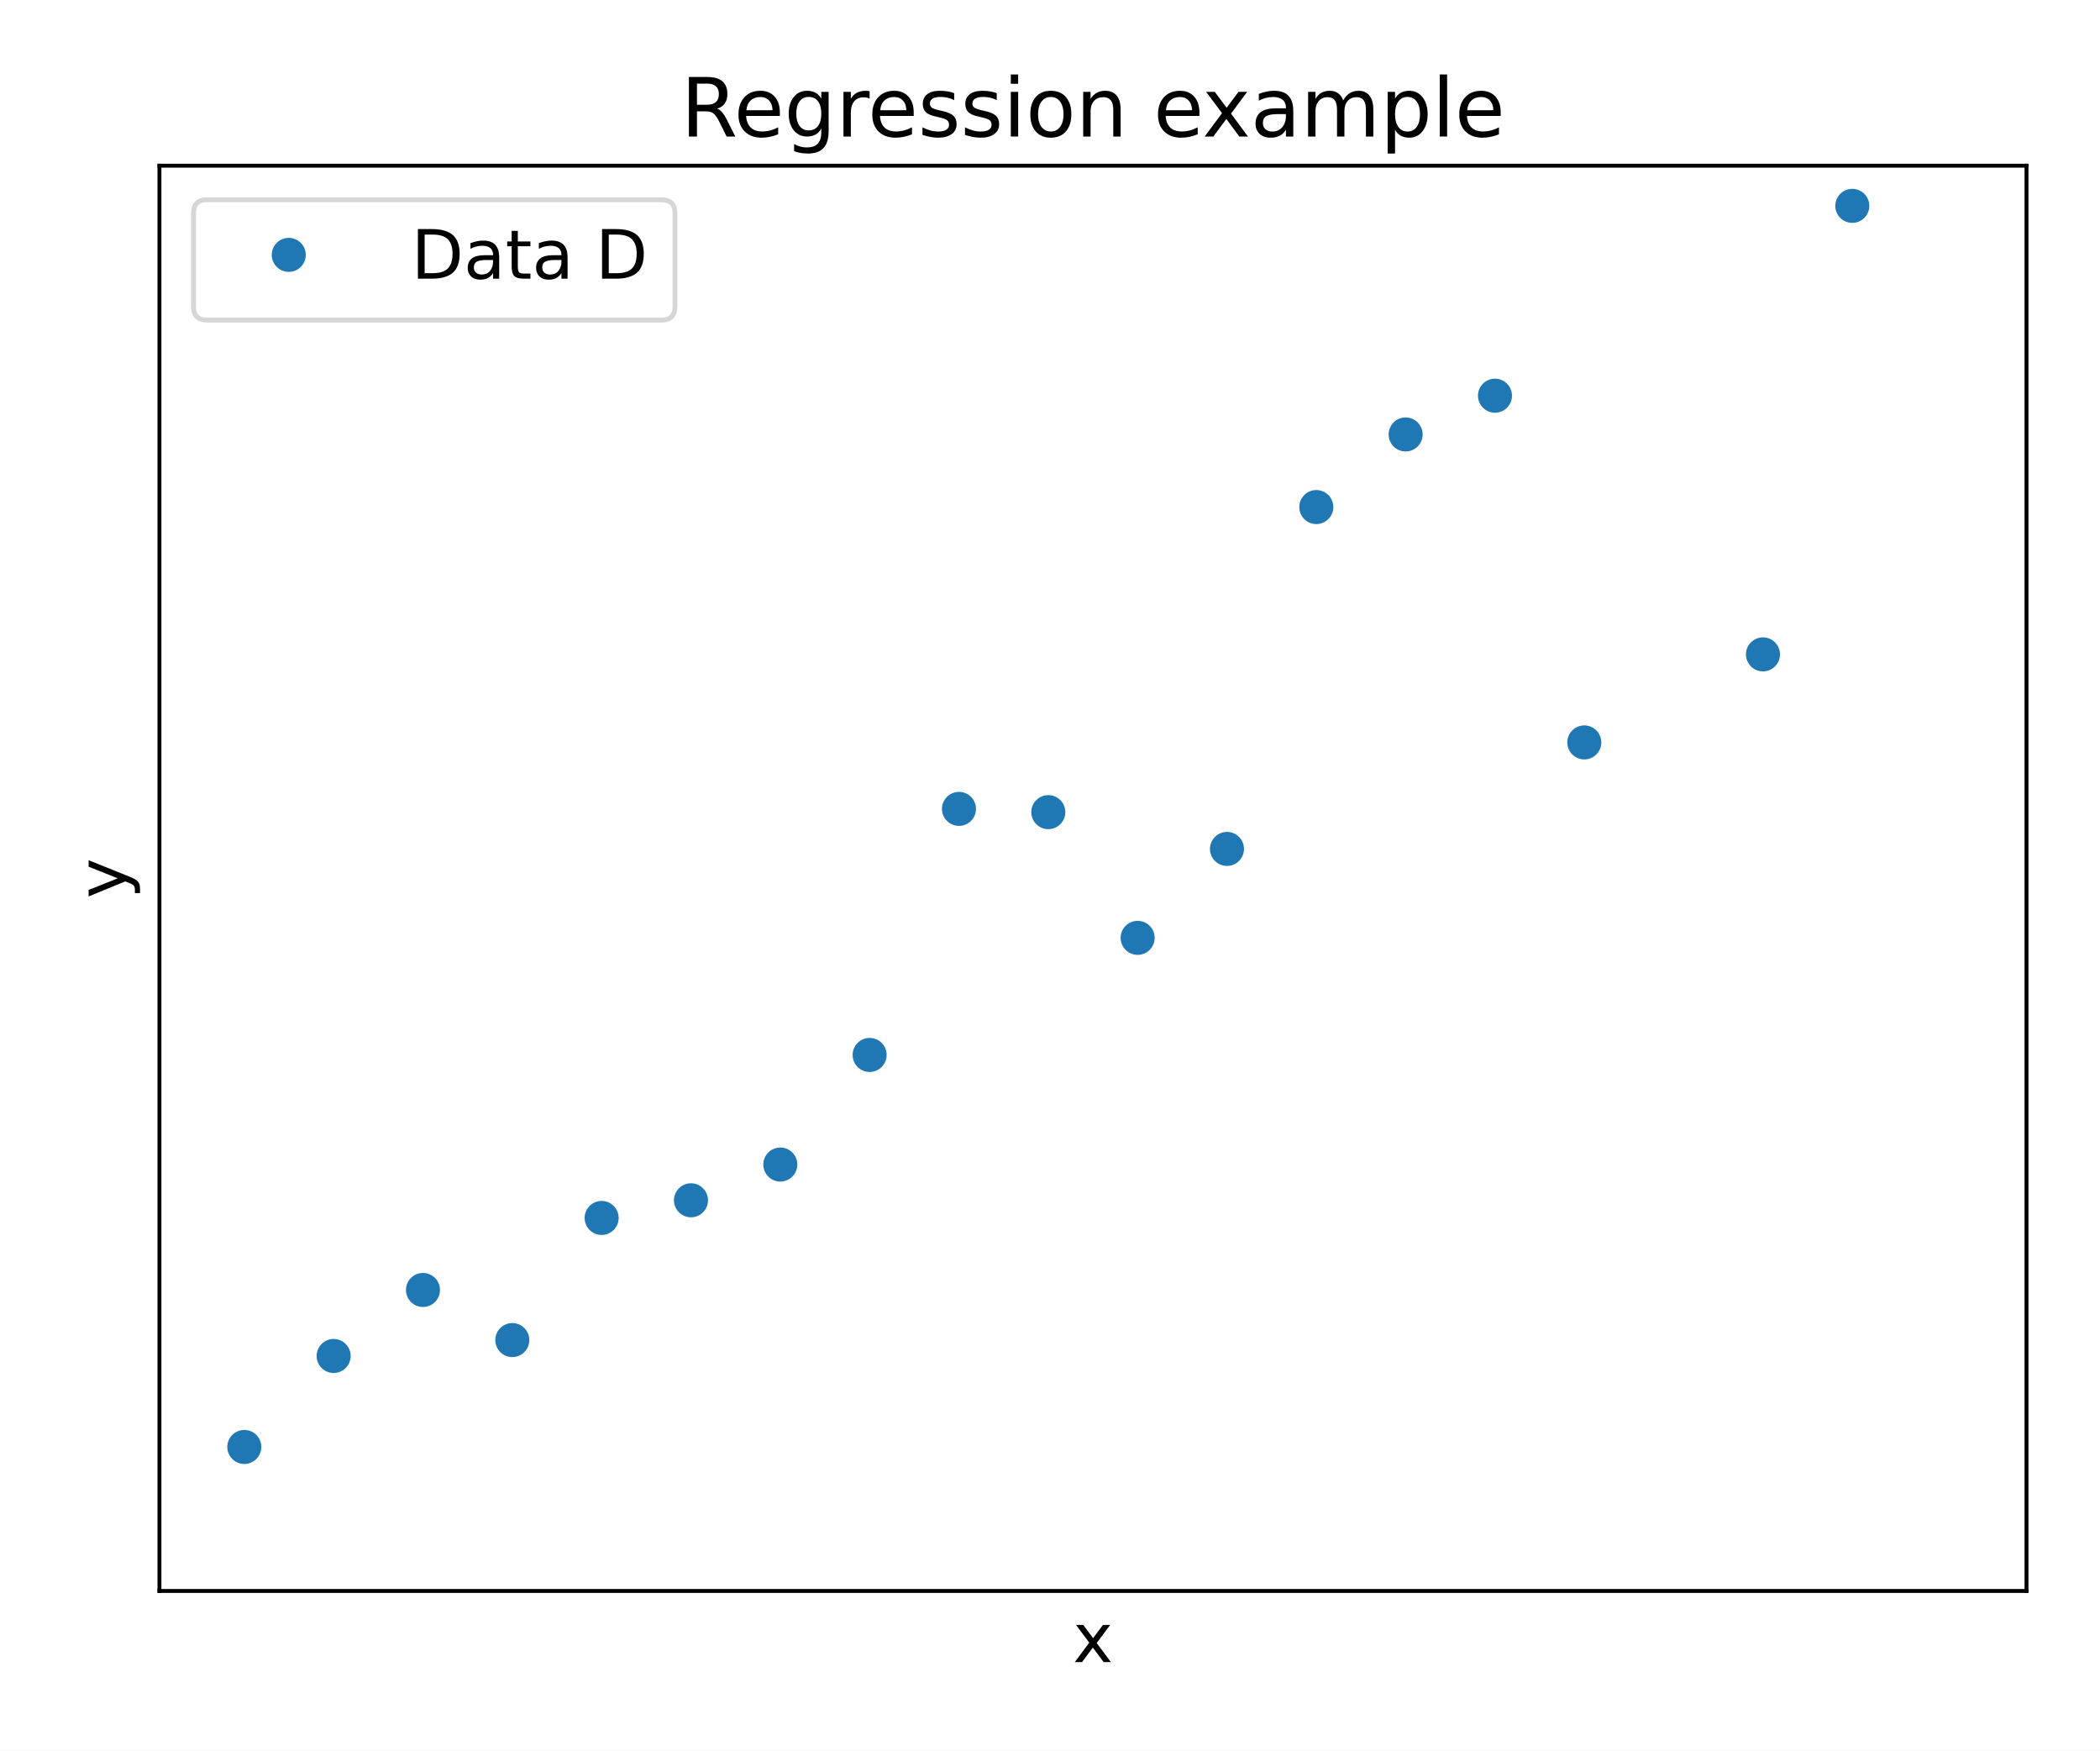
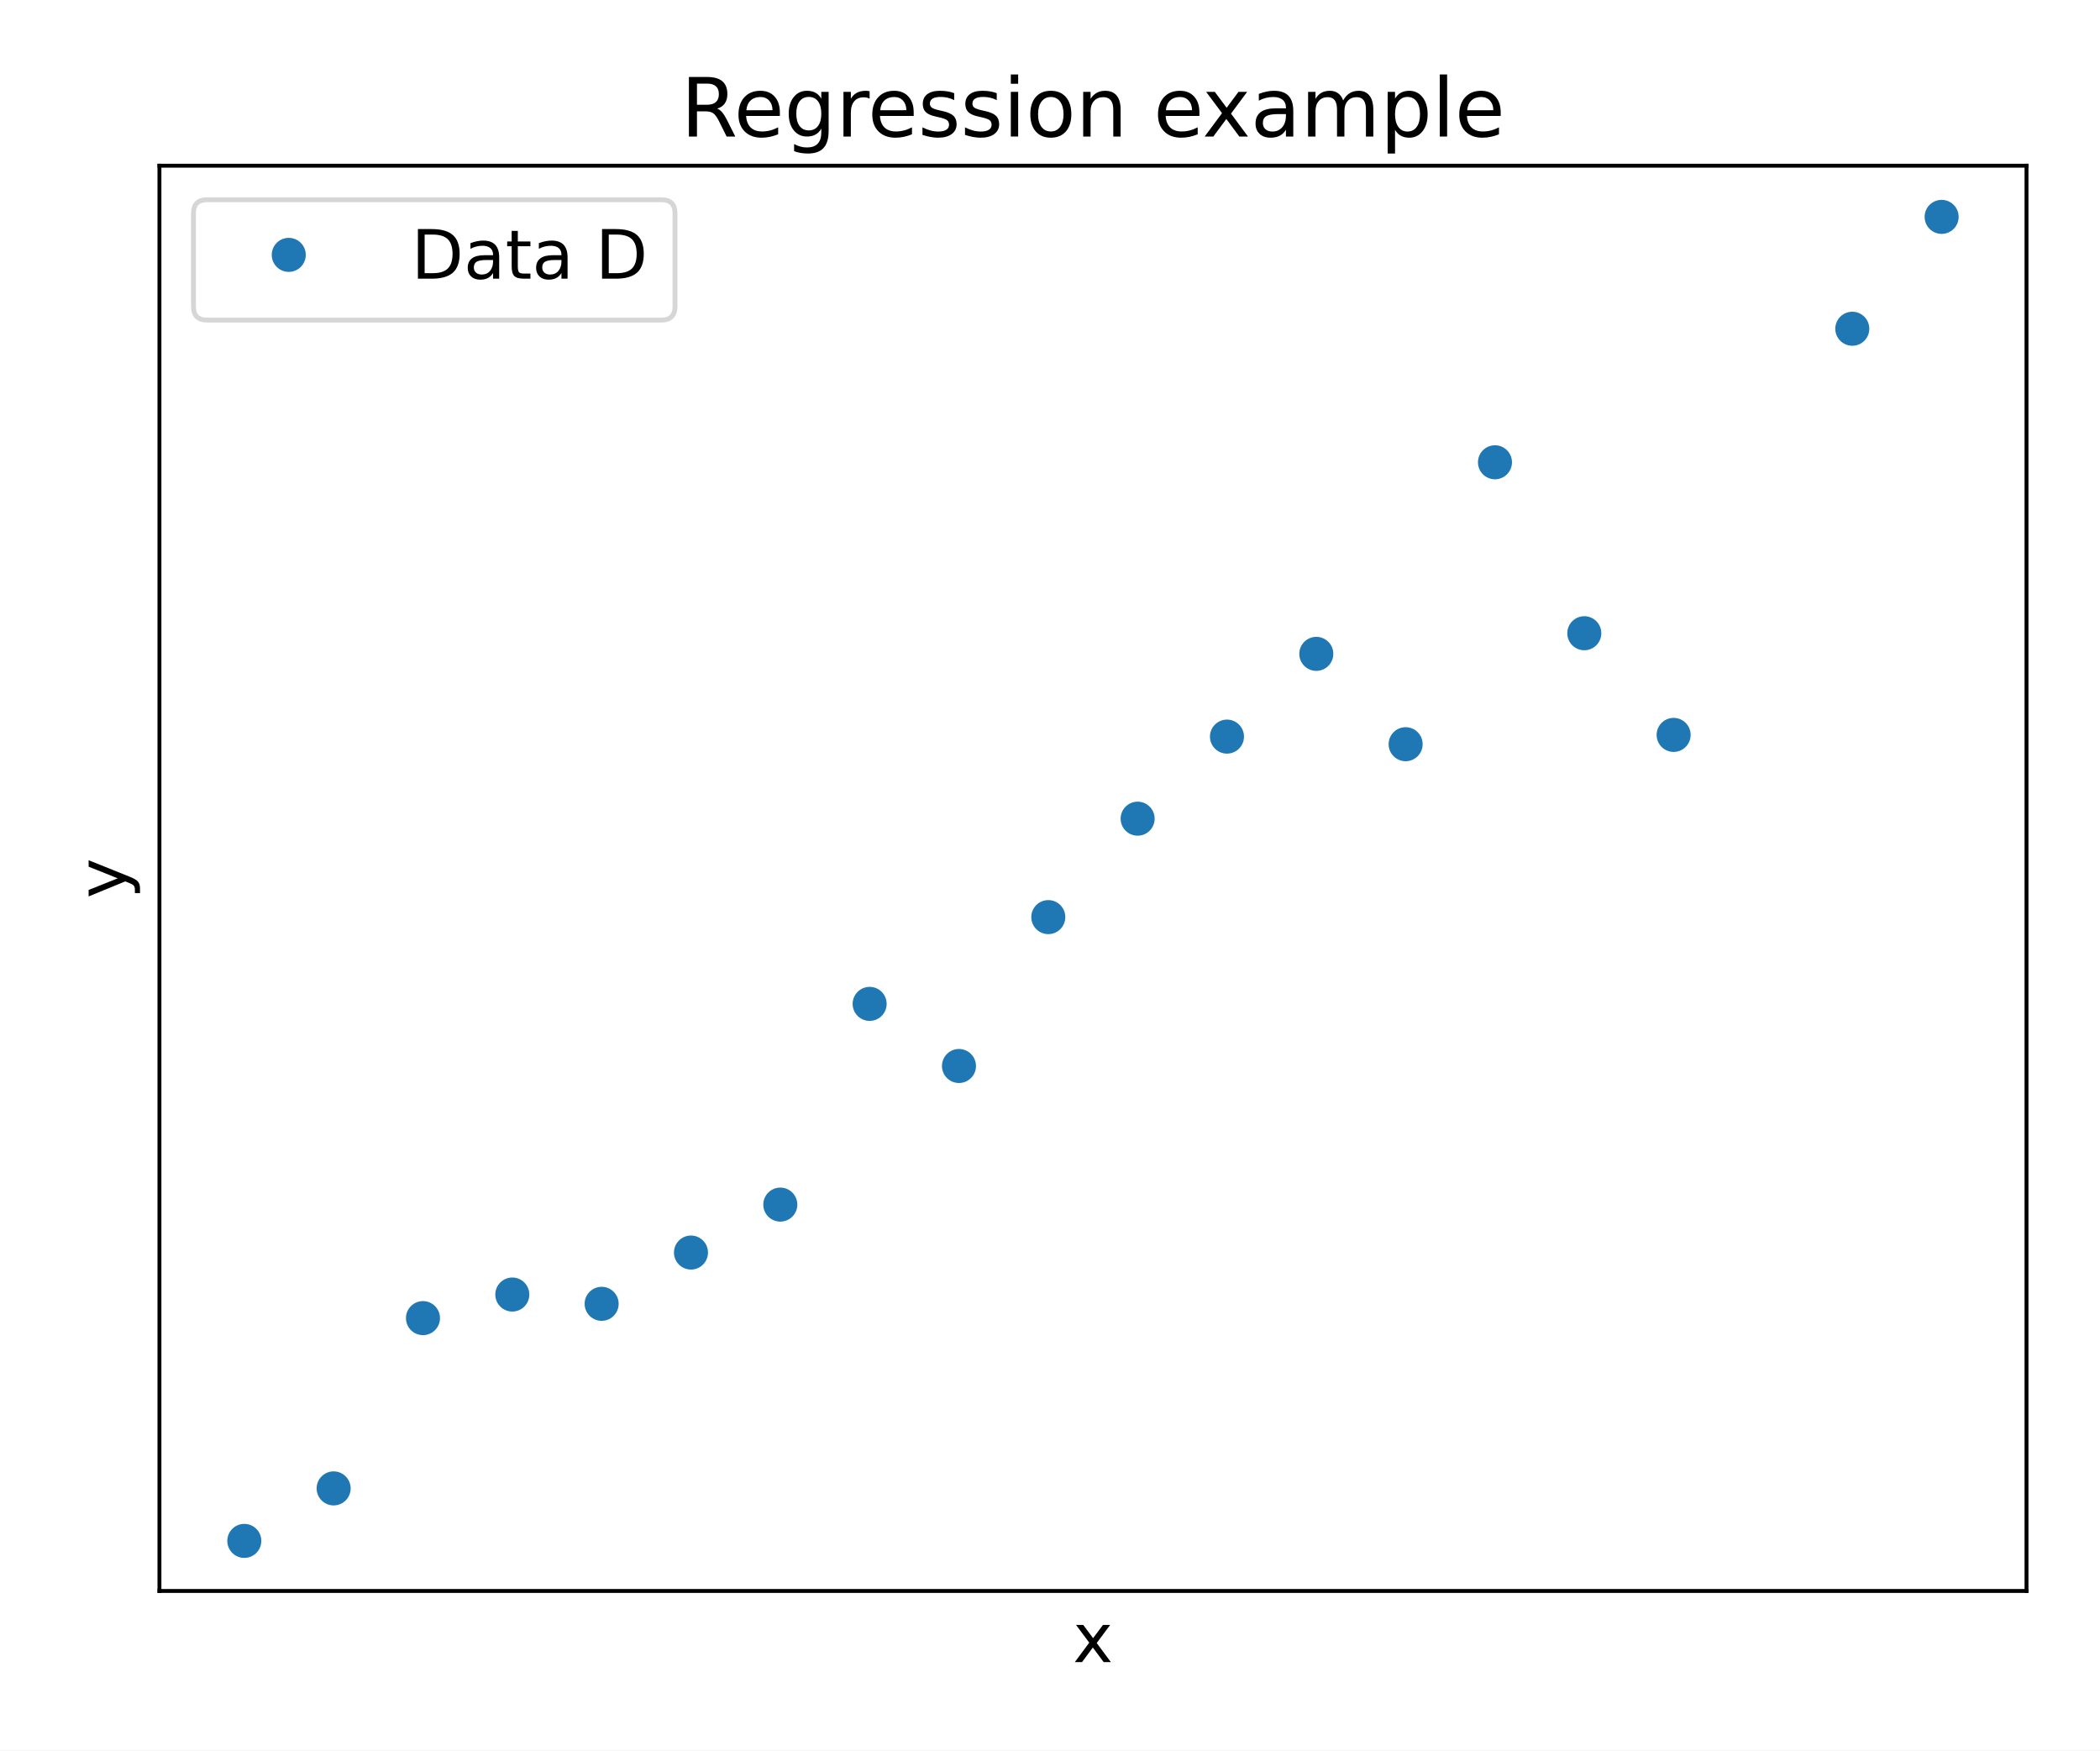
<svg xmlns="http://www.w3.org/2000/svg" xmlns:xlink="http://www.w3.org/1999/xlink" width="432pt" height="360pt" viewBox="0 0 432 360" version="1.1">
  <defs>
    <style type="text/css">*{stroke-linejoin: round; stroke-linecap: butt}</style>
  </defs>
  <g id="figure_1">
    <g id="patch_1">
      <path d="M 0 360  L 432 360  L 432 0  L 0 0  z " style="fill: #ffffff" />
    </g>
    <g id="axes_1">
      <g id="patch_2">
        <path d="M 32.8 327.2  L 416.88 327.2  L 416.88 34.08  L 32.8 34.08  z " style="fill: #ffffff" />
      </g>
      <g id="matplotlib.axis_1">
        <g id="text_1">
          <g transform="translate(220.6969 341.8378) scale(0.14 -0.14)">
            <defs>
              <path id="DejaVuSans-78" d="M 3513 3500  L 2247 1797  L 3578 0  L 2900 0  L 1881 1375  L 863 0  L 184 0  L 1544 1831  L 300 3500  L 978 3500  L 1906 2253  L 2834 3500  L 3513 3500  z " transform="scale(0.015625)" />
            </defs>
            <use xlink:href="#DejaVuSans-78" />
          </g>
        </g>
      </g>
      <g id="matplotlib.axis_2">
        <g id="text_2">
          <g transform="translate(25.88844 184.7831) rotate(-90) scale(0.14 -0.14)">
            <defs>
              <path id="DejaVuSans-79" d="M 2059 -325  Q 1816 -950 1584 -1140  Q 1353 -1331 966 -1331  L 506 -1331  L 506 -850  L 844 -850  Q 1081 -850 1212 -737  Q 1344 -625 1503 -206  L 1606 56  L 191 3500  L 800 3500  L 1894 763  L 2988 3500  L 3597 3500  L 2059 -325  z " transform="scale(0.015625)" />
            </defs>
            <use xlink:href="#DejaVuSans-79" />
          </g>
        </g>
      </g>
      <g id="line2d_1">
        <defs>
-           <path id="m2661bee3d1" d="M 0 3  C 0.796 3 1.559 2.684 2.121 2.121  C 2.684 1.559 3 0.796 3 0  C 3 -0.796 2.684 -1.559 2.121 -2.121  C 1.559 -2.684 0.796 -3 0 -3  C -0.796 -3 -1.559 -2.684 -2.121 -2.121  C -2.684 -1.559 -3 -0.796 -3 0  C -3 0.796 -2.684 1.559 -2.121 2.121  C -1.559 2.684 -0.796 3 0 3  z " style="stroke: #1f77b4" />
+           <path id="mfc01c7b622" d="M 0 3  C 0.796 3 1.559 2.684 2.121 2.121  C 2.684 1.559 3 0.796 3 0  C 3 -0.796 2.684 -1.559 2.121 -2.121  C 1.559 -2.684 0.796 -3 0 -3  C -0.796 -3 -1.559 -2.684 -2.121 -2.121  C -2.684 -1.559 -3 -0.796 -3 0  C -3 0.796 -2.684 1.559 -2.121 2.121  C -1.559 2.684 -0.796 3 0 3  z " style="stroke: #1f77b4" />
        </defs>
-         <g clip-path="url(#p7ff21de6e1)">
-           <use xlink:href="#m2661bee3d1" x="50.258" y="297.584" style="fill: #1f77b4; stroke: #1f77b4" />
-           <use xlink:href="#m2661bee3d1" x="68.635" y="278.875" style="fill: #1f77b4; stroke: #1f77b4" />
-           <use xlink:href="#m2661bee3d1" x="87.012" y="265.298" style="fill: #1f77b4; stroke: #1f77b4" />
-           <use xlink:href="#m2661bee3d1" x="105.389" y="275.603" style="fill: #1f77b4; stroke: #1f77b4" />
-           <use xlink:href="#m2661bee3d1" x="123.766" y="250.485" style="fill: #1f77b4; stroke: #1f77b4" />
-           <use xlink:href="#m2661bee3d1" x="142.143" y="246.856" style="fill: #1f77b4; stroke: #1f77b4" />
-           <use xlink:href="#m2661bee3d1" x="160.52" y="239.504" style="fill: #1f77b4; stroke: #1f77b4" />
-           <use xlink:href="#m2661bee3d1" x="178.897" y="216.965" style="fill: #1f77b4; stroke: #1f77b4" />
-           <use xlink:href="#m2661bee3d1" x="197.274" y="166.356" style="fill: #1f77b4; stroke: #1f77b4" />
-           <use xlink:href="#m2661bee3d1" x="215.651" y="167.027" style="fill: #1f77b4; stroke: #1f77b4" />
-           <use xlink:href="#m2661bee3d1" x="234.029" y="192.883" style="fill: #1f77b4; stroke: #1f77b4" />
-           <use xlink:href="#m2661bee3d1" x="252.406" y="174.589" style="fill: #1f77b4; stroke: #1f77b4" />
-           <use xlink:href="#m2661bee3d1" x="270.783" y="104.283" style="fill: #1f77b4; stroke: #1f77b4" />
-           <use xlink:href="#m2661bee3d1" x="289.16" y="89.351" style="fill: #1f77b4; stroke: #1f77b4" />
-           <use xlink:href="#m2661bee3d1" x="307.537" y="81.38" style="fill: #1f77b4; stroke: #1f77b4" />
-           <use xlink:href="#m2661bee3d1" x="325.914" y="152.686" style="fill: #1f77b4; stroke: #1f77b4" />
-           <use xlink:href="#m2661bee3d1" x="344.291" y="28.049" style="fill: #1f77b4; stroke: #1f77b4" />
-           <use xlink:href="#m2661bee3d1" x="362.668" y="134.58" style="fill: #1f77b4; stroke: #1f77b4" />
-           <use xlink:href="#m2661bee3d1" x="381.045" y="42.339" style="fill: #1f77b4; stroke: #1f77b4" />
-           <use xlink:href="#m2661bee3d1" x="399.422" y="18.101" style="fill: #1f77b4; stroke: #1f77b4" />
+         <g clip-path="url(#p375b1227e8)">
+           <use xlink:href="#mfc01c7b622" x="50.258" y="316.905" style="fill: #1f77b4; stroke: #1f77b4" />
+           <use xlink:href="#mfc01c7b622" x="68.635" y="306.108" style="fill: #1f77b4; stroke: #1f77b4" />
+           <use xlink:href="#mfc01c7b622" x="87.012" y="271.088" style="fill: #1f77b4; stroke: #1f77b4" />
+           <use xlink:href="#mfc01c7b622" x="105.389" y="266.237" style="fill: #1f77b4; stroke: #1f77b4" />
+           <use xlink:href="#mfc01c7b622" x="123.766" y="268.146" style="fill: #1f77b4; stroke: #1f77b4" />
+           <use xlink:href="#mfc01c7b622" x="142.143" y="257.602" style="fill: #1f77b4; stroke: #1f77b4" />
+           <use xlink:href="#mfc01c7b622" x="160.52" y="247.742" style="fill: #1f77b4; stroke: #1f77b4" />
+           <use xlink:href="#mfc01c7b622" x="178.897" y="206.46" style="fill: #1f77b4; stroke: #1f77b4" />
+           <use xlink:href="#mfc01c7b622" x="197.274" y="219.236" style="fill: #1f77b4; stroke: #1f77b4" />
+           <use xlink:href="#mfc01c7b622" x="215.651" y="188.616" style="fill: #1f77b4; stroke: #1f77b4" />
+           <use xlink:href="#mfc01c7b622" x="234.029" y="168.372" style="fill: #1f77b4; stroke: #1f77b4" />
+           <use xlink:href="#mfc01c7b622" x="252.406" y="151.493" style="fill: #1f77b4; stroke: #1f77b4" />
+           <use xlink:href="#mfc01c7b622" x="270.783" y="134.475" style="fill: #1f77b4; stroke: #1f77b4" />
+           <use xlink:href="#mfc01c7b622" x="289.16" y="153.055" style="fill: #1f77b4; stroke: #1f77b4" />
+           <use xlink:href="#mfc01c7b622" x="307.537" y="95.074" style="fill: #1f77b4; stroke: #1f77b4" />
+           <use xlink:href="#mfc01c7b622" x="325.914" y="130.232" style="fill: #1f77b4; stroke: #1f77b4" />
+           <use xlink:href="#mfc01c7b622" x="344.291" y="151.142" style="fill: #1f77b4; stroke: #1f77b4" />
+           <use xlink:href="#mfc01c7b622" x="362.668" y="25.019" style="fill: #1f77b4; stroke: #1f77b4" />
+           <use xlink:href="#mfc01c7b622" x="381.045" y="67.61" style="fill: #1f77b4; stroke: #1f77b4" />
+           <use xlink:href="#mfc01c7b622" x="399.422" y="44.604" style="fill: #1f77b4; stroke: #1f77b4" />
        </g>
      </g>
      <g id="patch_3">
        <path d="M 32.8 327.2  L 32.8 34.08  " style="fill: none; stroke: #000000; stroke-width: 0.8; stroke-linejoin: miter; stroke-linecap: square" />
      </g>
      <g id="patch_4">
        <path d="M 416.88 327.2  L 416.88 34.08  " style="fill: none; stroke: #000000; stroke-width: 0.8; stroke-linejoin: miter; stroke-linecap: square" />
      </g>
      <g id="patch_5">
        <path d="M 32.8 327.2  L 416.88 327.2  " style="fill: none; stroke: #000000; stroke-width: 0.8; stroke-linejoin: miter; stroke-linecap: square" />
      </g>
      <g id="patch_6">
        <path d="M 32.8 34.08  L 416.88 34.08  " style="fill: none; stroke: #000000; stroke-width: 0.8; stroke-linejoin: miter; stroke-linecap: square" />
      </g>
      <g id="text_3">
        <g transform="translate(140.0709 28.08) scale(0.168 -0.168)">
          <defs>
            <path id="DejaVuSans-52" d="M 2841 2188  Q 3044 2119 3236 1894  Q 3428 1669 3622 1275  L 4263 0  L 3584 0  L 2988 1197  Q 2756 1666 2539 1819  Q 2322 1972 1947 1972  L 1259 1972  L 1259 0  L 628 0  L 628 4666  L 2053 4666  Q 2853 4666 3247 4331  Q 3641 3997 3641 3322  Q 3641 2881 3436 2590  Q 3231 2300 2841 2188  z M 1259 4147  L 1259 2491  L 2053 2491  Q 2509 2491 2742 2702  Q 2975 2913 2975 3322  Q 2975 3731 2742 3939  Q 2509 4147 2053 4147  L 1259 4147  z " transform="scale(0.015625)" />
            <path id="DejaVuSans-65" d="M 3597 1894  L 3597 1613  L 953 1613  Q 991 1019 1311 708  Q 1631 397 2203 397  Q 2534 397 2845 478  Q 3156 559 3463 722  L 3463 178  Q 3153 47 2828 -22  Q 2503 -91 2169 -91  Q 1331 -91 842 396  Q 353 884 353 1716  Q 353 2575 817 3079  Q 1281 3584 2069 3584  Q 2775 3584 3186 3129  Q 3597 2675 3597 1894  z M 3022 2063  Q 3016 2534 2758 2815  Q 2500 3097 2075 3097  Q 1594 3097 1305 2825  Q 1016 2553 972 2059  L 3022 2063  z " transform="scale(0.015625)" />
            <path id="DejaVuSans-67" d="M 2906 1791  Q 2906 2416 2648 2759  Q 2391 3103 1925 3103  Q 1463 3103 1205 2759  Q 947 2416 947 1791  Q 947 1169 1205 825  Q 1463 481 1925 481  Q 2391 481 2648 825  Q 2906 1169 2906 1791  z M 3481 434  Q 3481 -459 3084 -895  Q 2688 -1331 1869 -1331  Q 1566 -1331 1297 -1286  Q 1028 -1241 775 -1147  L 775 -588  Q 1028 -725 1275 -790  Q 1522 -856 1778 -856  Q 2344 -856 2625 -561  Q 2906 -266 2906 331  L 2906 616  Q 2728 306 2450 153  Q 2172 0 1784 0  Q 1141 0 747 490  Q 353 981 353 1791  Q 353 2603 747 3093  Q 1141 3584 1784 3584  Q 2172 3584 2450 3431  Q 2728 3278 2906 2969  L 2906 3500  L 3481 3500  L 3481 434  z " transform="scale(0.015625)" />
            <path id="DejaVuSans-72" d="M 2631 2963  Q 2534 3019 2420 3045  Q 2306 3072 2169 3072  Q 1681 3072 1420 2755  Q 1159 2438 1159 1844  L 1159 0  L 581 0  L 581 3500  L 1159 3500  L 1159 2956  Q 1341 3275 1631 3429  Q 1922 3584 2338 3584  Q 2397 3584 2469 3576  Q 2541 3569 2628 3553  L 2631 2963  z " transform="scale(0.015625)" />
            <path id="DejaVuSans-73" d="M 2834 3397  L 2834 2853  Q 2591 2978 2328 3040  Q 2066 3103 1784 3103  Q 1356 3103 1142 2972  Q 928 2841 928 2578  Q 928 2378 1081 2264  Q 1234 2150 1697 2047  L 1894 2003  Q 2506 1872 2764 1633  Q 3022 1394 3022 966  Q 3022 478 2636 193  Q 2250 -91 1575 -91  Q 1294 -91 989 -36  Q 684 19 347 128  L 347 722  Q 666 556 975 473  Q 1284 391 1588 391  Q 1994 391 2212 530  Q 2431 669 2431 922  Q 2431 1156 2273 1281  Q 2116 1406 1581 1522  L 1381 1569  Q 847 1681 609 1914  Q 372 2147 372 2553  Q 372 3047 722 3315  Q 1072 3584 1716 3584  Q 2034 3584 2315 3537  Q 2597 3491 2834 3397  z " transform="scale(0.015625)" />
            <path id="DejaVuSans-69" d="M 603 3500  L 1178 3500  L 1178 0  L 603 0  L 603 3500  z M 603 4863  L 1178 4863  L 1178 4134  L 603 4134  L 603 4863  z " transform="scale(0.015625)" />
            <path id="DejaVuSans-6f" d="M 1959 3097  Q 1497 3097 1228 2736  Q 959 2375 959 1747  Q 959 1119 1226 758  Q 1494 397 1959 397  Q 2419 397 2687 759  Q 2956 1122 2956 1747  Q 2956 2369 2687 2733  Q 2419 3097 1959 3097  z M 1959 3584  Q 2709 3584 3137 3096  Q 3566 2609 3566 1747  Q 3566 888 3137 398  Q 2709 -91 1959 -91  Q 1206 -91 779 398  Q 353 888 353 1747  Q 353 2609 779 3096  Q 1206 3584 1959 3584  z " transform="scale(0.015625)" />
            <path id="DejaVuSans-6e" d="M 3513 2113  L 3513 0  L 2938 0  L 2938 2094  Q 2938 2591 2744 2837  Q 2550 3084 2163 3084  Q 1697 3084 1428 2787  Q 1159 2491 1159 1978  L 1159 0  L 581 0  L 581 3500  L 1159 3500  L 1159 2956  Q 1366 3272 1645 3428  Q 1925 3584 2291 3584  Q 2894 3584 3203 3211  Q 3513 2838 3513 2113  z " transform="scale(0.015625)" />
            <path id="DejaVuSans-20" transform="scale(0.015625)" />
            <path id="DejaVuSans-61" d="M 2194 1759  Q 1497 1759 1228 1600  Q 959 1441 959 1056  Q 959 750 1161 570  Q 1363 391 1709 391  Q 2188 391 2477 730  Q 2766 1069 2766 1631  L 2766 1759  L 2194 1759  z M 3341 1997  L 3341 0  L 2766 0  L 2766 531  Q 2569 213 2275 61  Q 1981 -91 1556 -91  Q 1019 -91 701 211  Q 384 513 384 1019  Q 384 1609 779 1909  Q 1175 2209 1959 2209  L 2766 2209  L 2766 2266  Q 2766 2663 2505 2880  Q 2244 3097 1772 3097  Q 1472 3097 1187 3025  Q 903 2953 641 2809  L 641 3341  Q 956 3463 1253 3523  Q 1550 3584 1831 3584  Q 2591 3584 2966 3190  Q 3341 2797 3341 1997  z " transform="scale(0.015625)" />
            <path id="DejaVuSans-6d" d="M 3328 2828  Q 3544 3216 3844 3400  Q 4144 3584 4550 3584  Q 5097 3584 5394 3201  Q 5691 2819 5691 2113  L 5691 0  L 5113 0  L 5113 2094  Q 5113 2597 4934 2840  Q 4756 3084 4391 3084  Q 3944 3084 3684 2787  Q 3425 2491 3425 1978  L 3425 0  L 2847 0  L 2847 2094  Q 2847 2600 2669 2842  Q 2491 3084 2119 3084  Q 1678 3084 1418 2786  Q 1159 2488 1159 1978  L 1159 0  L 581 0  L 581 3500  L 1159 3500  L 1159 2956  Q 1356 3278 1631 3431  Q 1906 3584 2284 3584  Q 2666 3584 2933 3390  Q 3200 3197 3328 2828  z " transform="scale(0.015625)" />
            <path id="DejaVuSans-70" d="M 1159 525  L 1159 -1331  L 581 -1331  L 581 3500  L 1159 3500  L 1159 2969  Q 1341 3281 1617 3432  Q 1894 3584 2278 3584  Q 2916 3584 3314 3078  Q 3713 2572 3713 1747  Q 3713 922 3314 415  Q 2916 -91 2278 -91  Q 1894 -91 1617 61  Q 1341 213 1159 525  z M 3116 1747  Q 3116 2381 2855 2742  Q 2594 3103 2138 3103  Q 1681 3103 1420 2742  Q 1159 2381 1159 1747  Q 1159 1113 1420 752  Q 1681 391 2138 391  Q 2594 391 2855 752  Q 3116 1113 3116 1747  z " transform="scale(0.015625)" />
            <path id="DejaVuSans-6c" d="M 603 4863  L 1178 4863  L 1178 0  L 603 0  L 603 4863  z " transform="scale(0.015625)" />
          </defs>
          <use xlink:href="#DejaVuSans-52" />
          <use xlink:href="#DejaVuSans-65" x="64.982" />
          <use xlink:href="#DejaVuSans-67" x="126.506" />
          <use xlink:href="#DejaVuSans-72" x="189.982" />
          <use xlink:href="#DejaVuSans-65" x="228.846" />
          <use xlink:href="#DejaVuSans-73" x="290.369" />
          <use xlink:href="#DejaVuSans-73" x="342.469" />
          <use xlink:href="#DejaVuSans-69" x="394.568" />
          <use xlink:href="#DejaVuSans-6f" x="422.352" />
          <use xlink:href="#DejaVuSans-6e" x="483.533" />
          <use xlink:href="#DejaVuSans-20" x="546.912" />
          <use xlink:href="#DejaVuSans-65" x="578.699" />
          <use xlink:href="#DejaVuSans-78" x="638.473" />
          <use xlink:href="#DejaVuSans-61" x="697.652" />
          <use xlink:href="#DejaVuSans-6d" x="758.932" />
          <use xlink:href="#DejaVuSans-70" x="856.344" />
          <use xlink:href="#DejaVuSans-6c" x="919.82" />
          <use xlink:href="#DejaVuSans-65" x="947.604" />
        </g>
      </g>
      <g id="legend_1">
        <g id="patch_7">
          <path d="M 42.6 65.829  L 136.057 65.829  Q 138.857 65.829 138.857 63.029  L 138.857 43.88  Q 138.857 41.08 136.057 41.08  L 42.6 41.08  Q 39.8 41.08 39.8 43.88  L 39.8 63.029  Q 39.8 65.829 42.6 65.829  z " style="fill: #ffffff; opacity: 0.8; stroke: #cccccc; stroke-linejoin: miter" />
        </g>
        <g id="line2d_2">
          <g>
-             <use xlink:href="#m2661bee3d1" x="59.4" y="52.418" style="fill: #1f77b4; stroke: #1f77b4" />
+             <use xlink:href="#mfc01c7b622" x="59.4" y="52.418" style="fill: #1f77b4; stroke: #1f77b4" />
          </g>
        </g>
        <g id="text_4">
          <g transform="translate(84.6 57.31781) scale(0.14 -0.14)">
            <defs>
              <path id="DejaVuSans-44" d="M 1259 4147  L 1259 519  L 2022 519  Q 2988 519 3436 956  Q 3884 1394 3884 2338  Q 3884 3275 3436 3711  Q 2988 4147 2022 4147  L 1259 4147  z M 628 4666  L 1925 4666  Q 3281 4666 3915 4102  Q 4550 3538 4550 2338  Q 4550 1131 3912 565  Q 3275 0 1925 0  L 628 0  L 628 4666  z " transform="scale(0.015625)" />
              <path id="DejaVuSans-74" d="M 1172 4494  L 1172 3500  L 2356 3500  L 2356 3053  L 1172 3053  L 1172 1153  Q 1172 725 1289 603  Q 1406 481 1766 481  L 2356 481  L 2356 0  L 1766 0  Q 1100 0 847 248  Q 594 497 594 1153  L 594 3053  L 172 3053  L 172 3500  L 594 3500  L 594 4494  L 1172 4494  z " transform="scale(0.015625)" />
            </defs>
            <use xlink:href="#DejaVuSans-44" />
            <use xlink:href="#DejaVuSans-61" x="77.002" />
            <use xlink:href="#DejaVuSans-74" x="138.281" />
            <use xlink:href="#DejaVuSans-61" x="177.49" />
            <use xlink:href="#DejaVuSans-20" x="238.77" />
            <use xlink:href="#DejaVuSans-44" x="270.557" />
          </g>
        </g>
      </g>
    </g>
  </g>
  <defs>
-     <clipPath id="p7ff21de6e1">
+     <clipPath id="p375b1227e8">
      <rect x="32.8" y="34.08" width="384.08" height="293.12" />
    </clipPath>
  </defs>
</svg>
